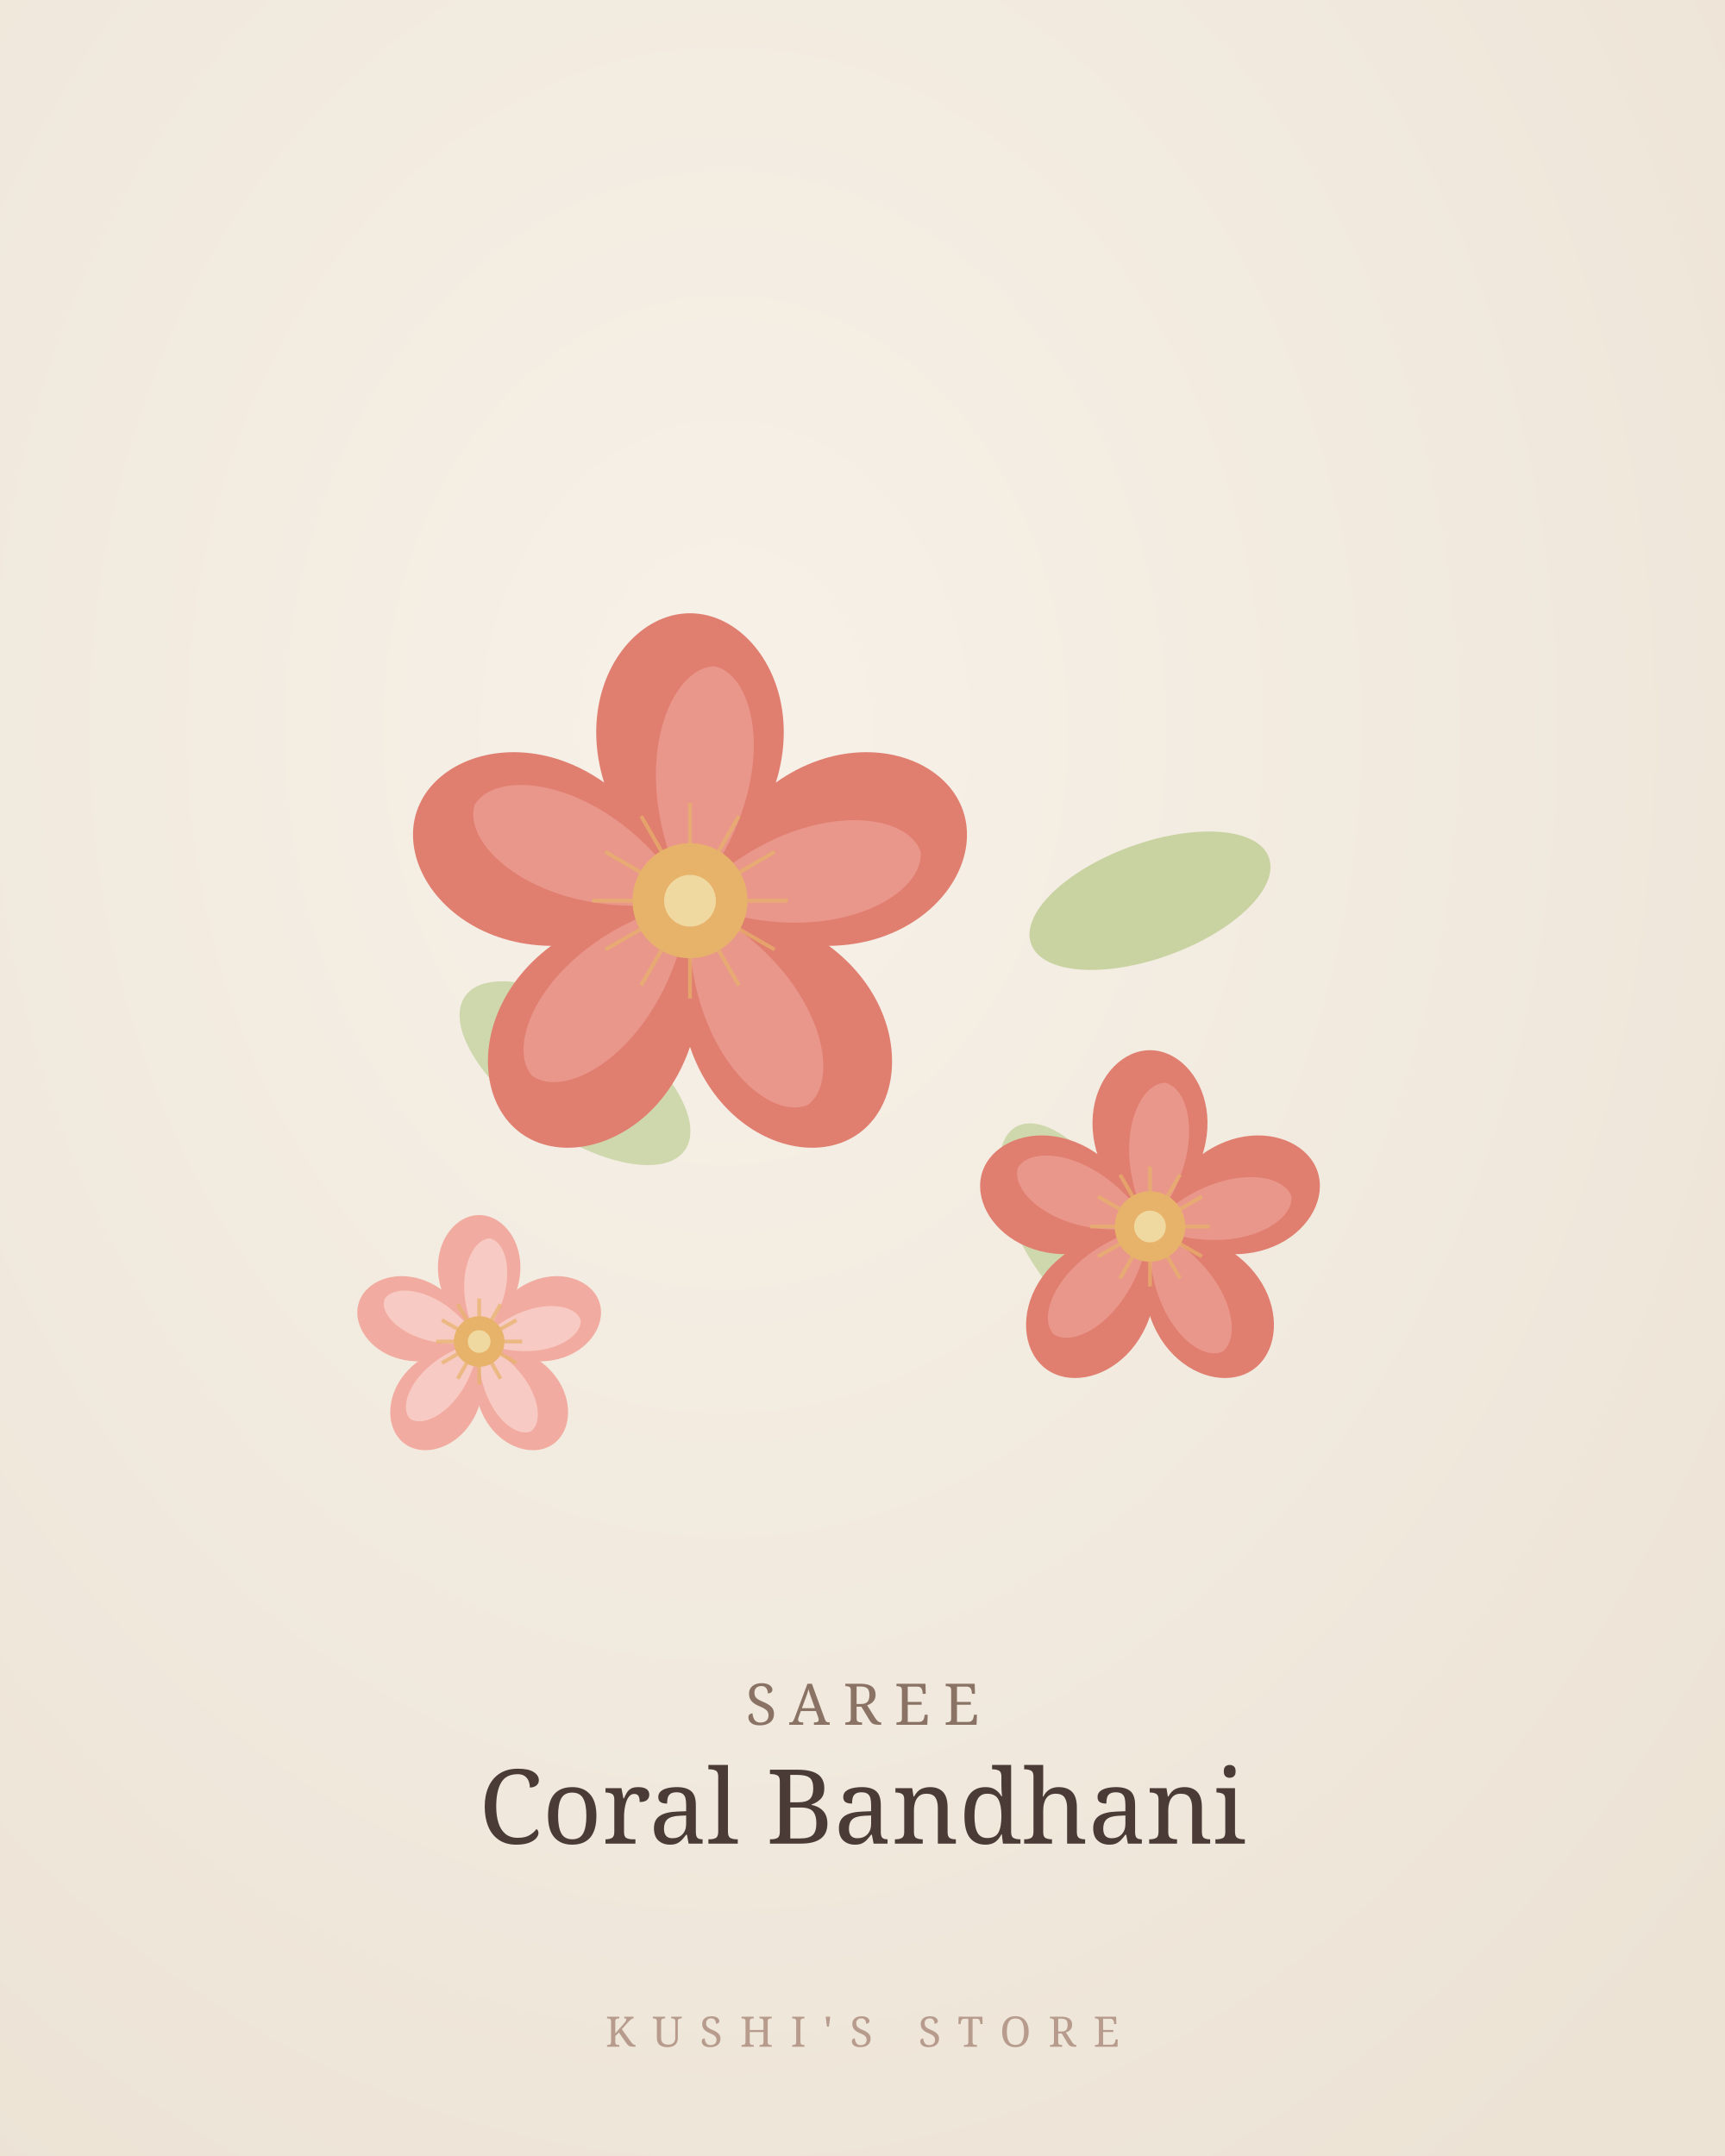
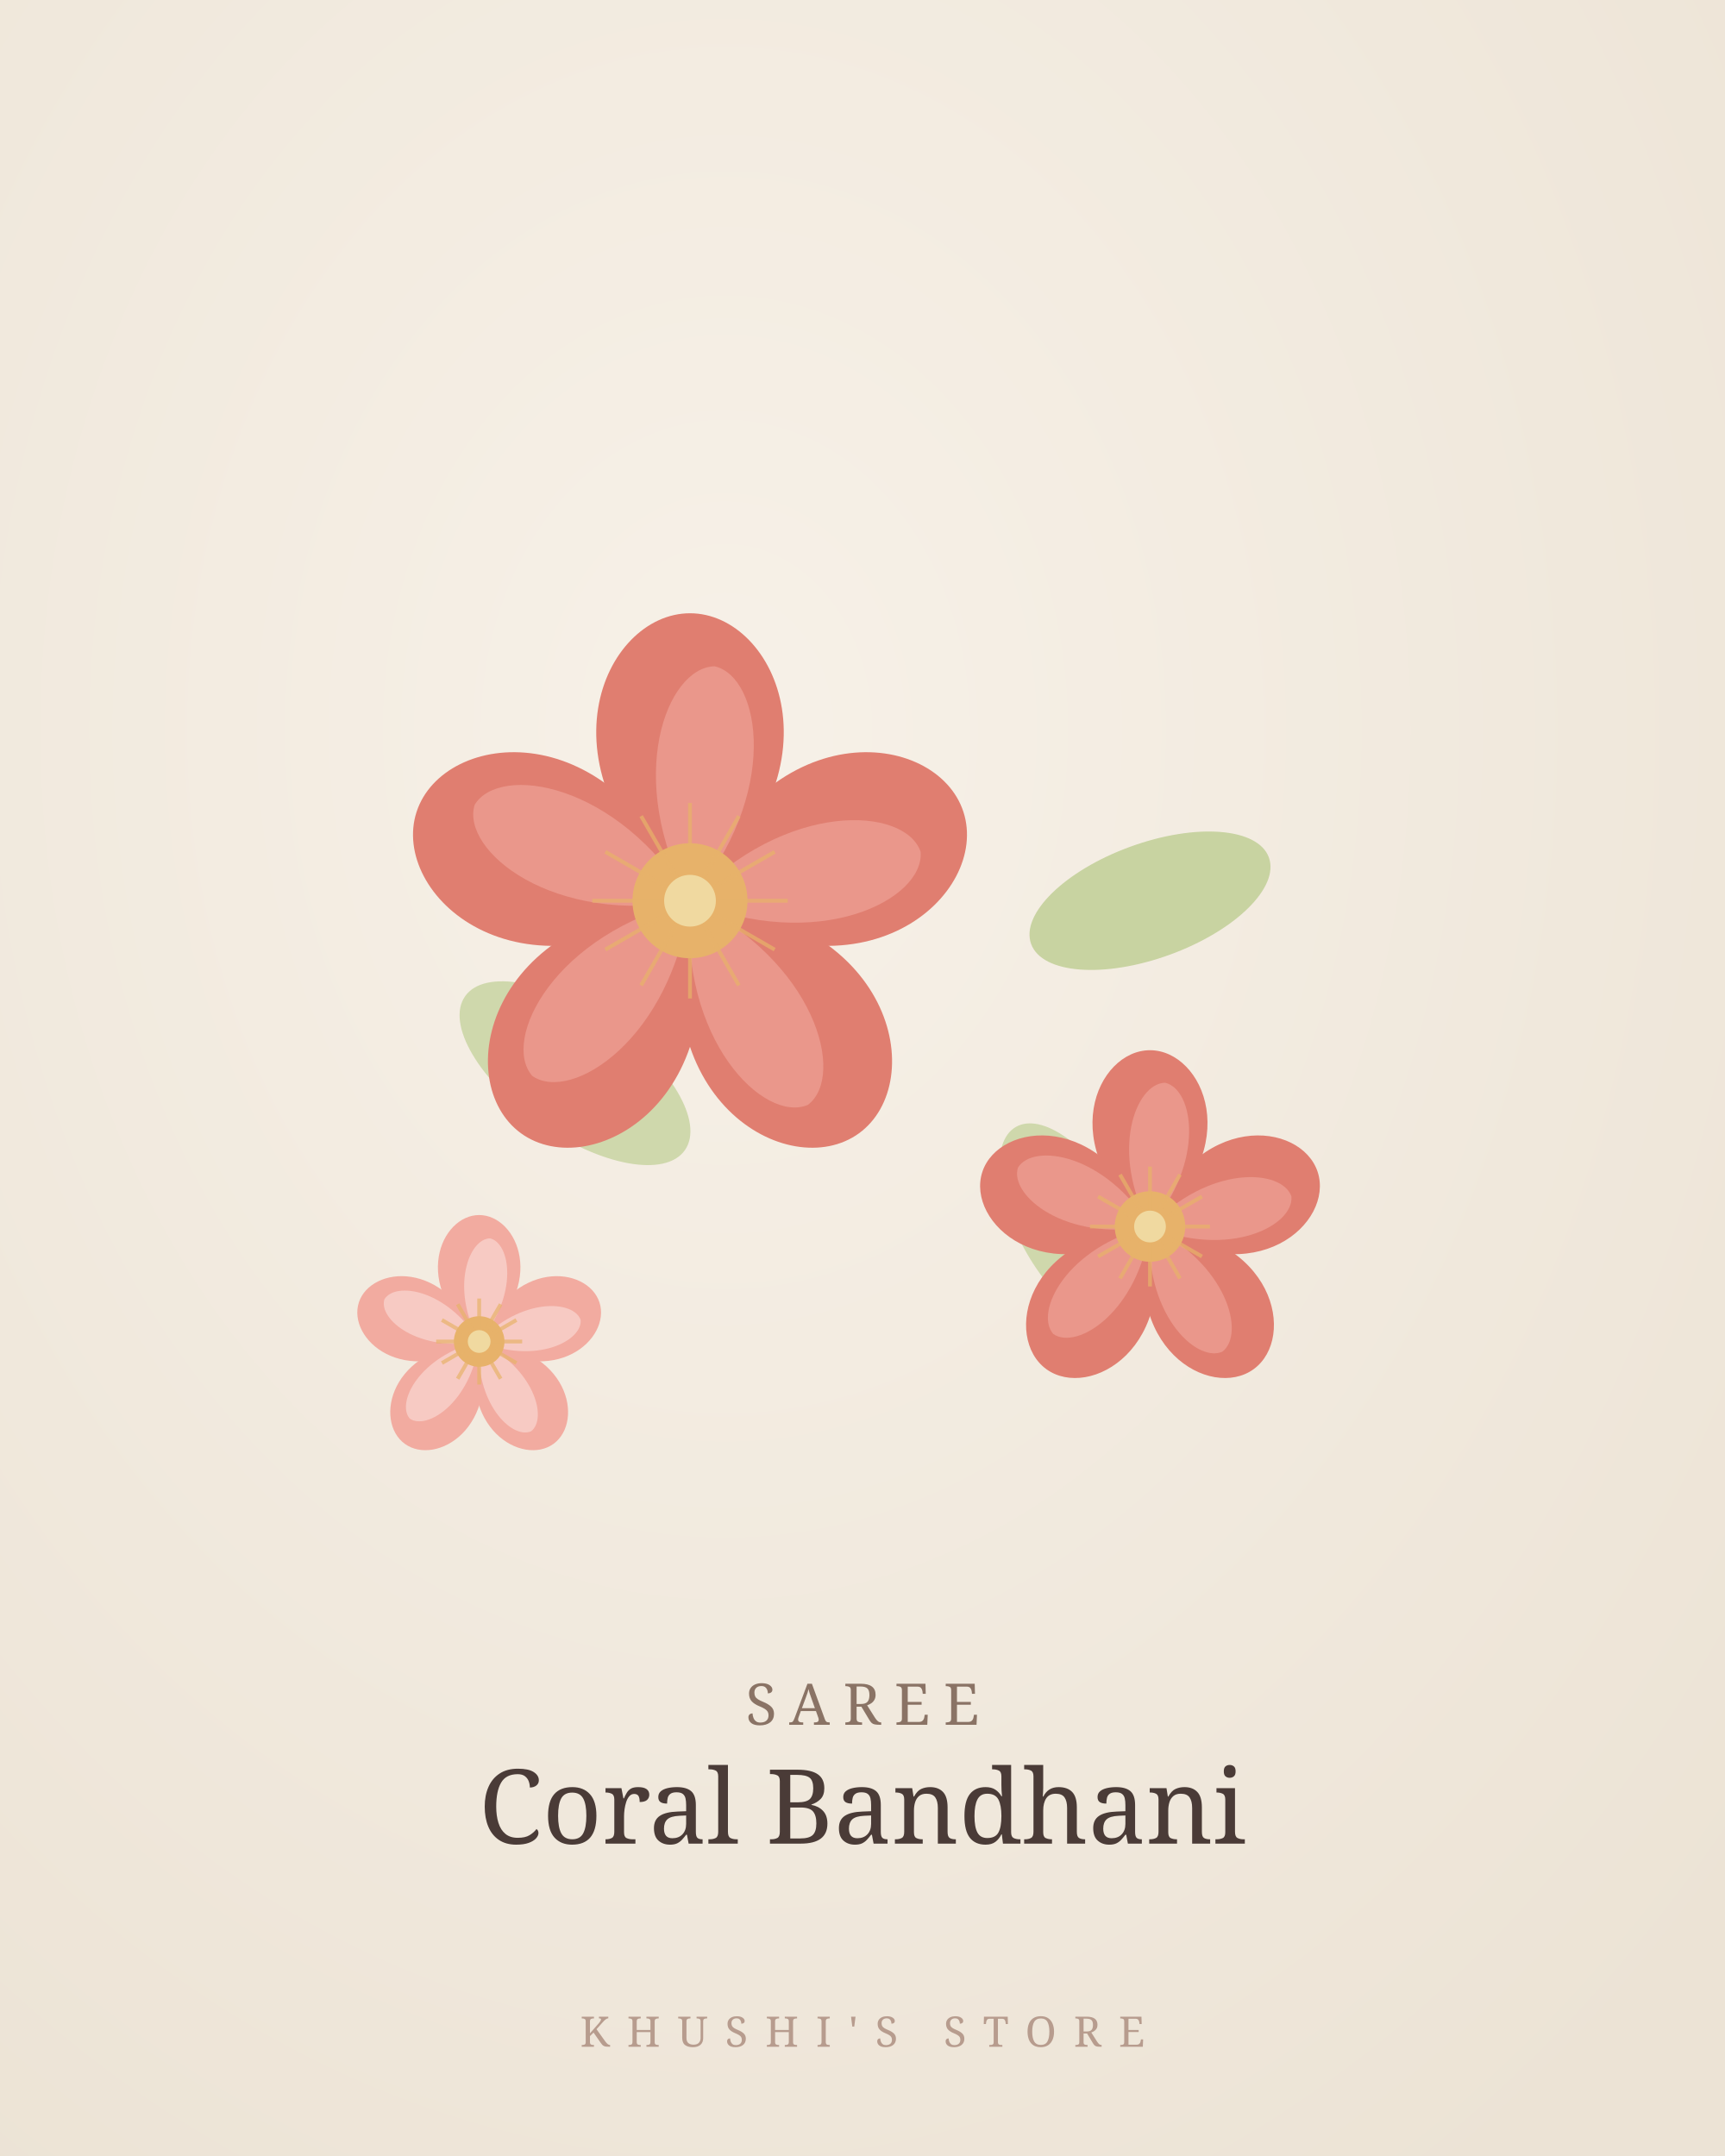
<svg xmlns="http://www.w3.org/2000/svg" width="900" height="1125" viewBox="0 0 900 1125">
  <defs>
    <radialGradient id="bg" cx="42%" cy="34%" r="80%">
      <stop offset="0" stop-color="#F7F1E8" />
      <stop offset="1" stop-color="#ECE3D5" />
    </radialGradient>
  </defs>
  <rect width="900" height="1125" fill="url(#bg)" />
  <g opacity="0.9">
    <ellipse transform="rotate(35 300 560)" cx="300" cy="560" rx="70" ry="32" fill="#CBD6A6" />
    <ellipse transform="rotate(-20 600 470)" cx="600" cy="470" rx="66" ry="30" fill="#C3D09A" />
    <ellipse transform="rotate(60 560 640)" cx="560" cy="640" rx="60" ry="28" fill="#CBD6A6" />
  </g>
  <path transform="rotate(0 360 470)" d="M360 470       C277.5 402.5, 314.625 320, 360 320       C405.375 320, 442.5 402.5, 360 470 Z" fill="#E07E70" />
  <path transform="rotate(72 360 470)" d="M360 470       C277.5 402.5, 314.625 320, 360 320       C405.375 320, 442.5 402.5, 360 470 Z" fill="#E07E70" />
  <path transform="rotate(144 360 470)" d="M360 470       C277.5 402.5, 314.625 320, 360 320       C405.375 320, 442.5 402.5, 360 470 Z" fill="#E07E70" />
  <path transform="rotate(216 360 470)" d="M360 470       C277.5 402.5, 314.625 320, 360 320       C405.375 320, 442.5 402.5, 360 470 Z" fill="#E07E70" />
  <path transform="rotate(288 360 470)" d="M360 470       C277.5 402.5, 314.625 320, 360 320       C405.375 320, 442.5 402.5, 360 470 Z" fill="#E07E70" />
  <path transform="rotate(6 360 470)" d="M360 470       C318.75 410, 335.25 350, 360 347       C384.75 350, 401.25 410, 360 470 Z" fill="#F2ABA0" fill-opacity="0.55" />
  <path transform="rotate(78 360 470)" d="M360 470       C318.75 410, 335.25 350, 360 347       C384.75 350, 401.25 410, 360 470 Z" fill="#F2ABA0" fill-opacity="0.55" />
  <path transform="rotate(150 360 470)" d="M360 470       C318.75 410, 335.25 350, 360 347       C384.75 350, 401.25 410, 360 470 Z" fill="#F2ABA0" fill-opacity="0.55" />
  <path transform="rotate(222 360 470)" d="M360 470       C318.75 410, 335.25 350, 360 347       C384.75 350, 401.25 410, 360 470 Z" fill="#F2ABA0" fill-opacity="0.55" />
  <path transform="rotate(294 360 470)" d="M360 470       C318.75 410, 335.25 350, 360 347       C384.75 350, 401.25 410, 360 470 Z" fill="#F2ABA0" fill-opacity="0.55" />
  <circle cx="360" cy="470" r="30" fill="#E7B26A" />
  <line x1="360" y1="470" x2="411" y2="470" stroke="#E7B26A" stroke-width="2" stroke-opacity="0.7" />
  <line x1="360" y1="470" x2="404.167" y2="495.5" stroke="#E7B26A" stroke-width="2" stroke-opacity="0.7" />
  <line x1="360" y1="470" x2="385.5" y2="514.167" stroke="#E7B26A" stroke-width="2" stroke-opacity="0.7" />
  <line x1="360" y1="470" x2="360" y2="521" stroke="#E7B26A" stroke-width="2" stroke-opacity="0.7" />
  <line x1="360" y1="470" x2="334.5" y2="514.167" stroke="#E7B26A" stroke-width="2" stroke-opacity="0.7" />
  <line x1="360" y1="470" x2="315.833" y2="495.5" stroke="#E7B26A" stroke-width="2" stroke-opacity="0.7" />
  <line x1="360" y1="470" x2="309" y2="470" stroke="#E7B26A" stroke-width="2" stroke-opacity="0.7" />
  <line x1="360" y1="470" x2="315.833" y2="444.5" stroke="#E7B26A" stroke-width="2" stroke-opacity="0.7" />
  <line x1="360" y1="470" x2="334.5" y2="425.833" stroke="#E7B26A" stroke-width="2" stroke-opacity="0.7" />
  <line x1="360" y1="470" x2="360" y2="419" stroke="#E7B26A" stroke-width="2" stroke-opacity="0.7" />
  <line x1="360" y1="470" x2="385.5" y2="425.833" stroke="#E7B26A" stroke-width="2" stroke-opacity="0.7" />
  <line x1="360" y1="470" x2="404.167" y2="444.5" stroke="#E7B26A" stroke-width="2" stroke-opacity="0.7" />
  <circle cx="360" cy="470" r="13.5" fill="#F0D9A0" />
  <path transform="rotate(0 600 640)" d="M600 640       C549.4 598.6, 572.17 548, 600 548       C627.83 548, 650.6 598.6, 600 640 Z" fill="#E07E70" />
  <path transform="rotate(72 600 640)" d="M600 640       C549.4 598.6, 572.17 548, 600 548       C627.83 548, 650.6 598.6, 600 640 Z" fill="#E07E70" />
  <path transform="rotate(144 600 640)" d="M600 640       C549.4 598.6, 572.17 548, 600 548       C627.83 548, 650.6 598.6, 600 640 Z" fill="#E07E70" />
  <path transform="rotate(216 600 640)" d="M600 640       C549.4 598.6, 572.17 548, 600 548       C627.83 548, 650.6 598.6, 600 640 Z" fill="#E07E70" />
  <path transform="rotate(288 600 640)" d="M600 640       C549.4 598.6, 572.17 548, 600 548       C627.83 548, 650.6 598.6, 600 640 Z" fill="#E07E70" />
  <path transform="rotate(6 600 640)" d="M600 640       C574.7 603.2, 584.82 566.4, 600 564.56       C615.18 566.4, 625.3 603.2, 600 640 Z" fill="#F2ABA0" fill-opacity="0.55" />
  <path transform="rotate(78 600 640)" d="M600 640       C574.7 603.2, 584.82 566.4, 600 564.56       C615.18 566.4, 625.3 603.2, 600 640 Z" fill="#F2ABA0" fill-opacity="0.55" />
  <path transform="rotate(150 600 640)" d="M600 640       C574.7 603.2, 584.82 566.4, 600 564.56       C615.18 566.4, 625.3 603.2, 600 640 Z" fill="#F2ABA0" fill-opacity="0.55" />
  <path transform="rotate(222 600 640)" d="M600 640       C574.7 603.2, 584.82 566.4, 600 564.56       C615.18 566.4, 625.3 603.2, 600 640 Z" fill="#F2ABA0" fill-opacity="0.55" />
  <path transform="rotate(294 600 640)" d="M600 640       C574.7 603.2, 584.82 566.4, 600 564.56       C615.18 566.4, 625.3 603.2, 600 640 Z" fill="#F2ABA0" fill-opacity="0.55" />
  <circle cx="600" cy="640" r="18.4" fill="#E7B26A" />
  <line x1="600" y1="640" x2="631.28" y2="640" stroke="#E7B26A" stroke-width="2" stroke-opacity="0.7" />
  <line x1="600" y1="640" x2="627.089" y2="655.64" stroke="#E7B26A" stroke-width="2" stroke-opacity="0.7" />
  <line x1="600" y1="640" x2="615.64" y2="667.089" stroke="#E7B26A" stroke-width="2" stroke-opacity="0.7" />
  <line x1="600" y1="640" x2="600" y2="671.28" stroke="#E7B26A" stroke-width="2" stroke-opacity="0.7" />
  <line x1="600" y1="640" x2="584.36" y2="667.089" stroke="#E7B26A" stroke-width="2" stroke-opacity="0.7" />
  <line x1="600" y1="640" x2="572.911" y2="655.64" stroke="#E7B26A" stroke-width="2" stroke-opacity="0.7" />
  <line x1="600" y1="640" x2="568.72" y2="640" stroke="#E7B26A" stroke-width="2" stroke-opacity="0.7" />
  <line x1="600" y1="640" x2="572.911" y2="624.36" stroke="#E7B26A" stroke-width="2" stroke-opacity="0.7" />
  <line x1="600" y1="640" x2="584.36" y2="612.911" stroke="#E7B26A" stroke-width="2" stroke-opacity="0.7" />
  <line x1="600" y1="640" x2="600" y2="608.72" stroke="#E7B26A" stroke-width="2" stroke-opacity="0.7" />
  <line x1="600" y1="640" x2="615.64" y2="612.911" stroke="#E7B26A" stroke-width="2" stroke-opacity="0.7" />
  <line x1="600" y1="640" x2="627.089" y2="624.36" stroke="#E7B26A" stroke-width="2" stroke-opacity="0.7" />
  <circle cx="600" cy="640" r="8.28" fill="#F0D9A0" />
  <path transform="rotate(0 250 700)" d="M250 700       C213.7 670.3, 230.035 634, 250 634       C269.965 634, 286.3 670.3, 250 700 Z" fill="#F2ABA0" />
  <path transform="rotate(72 250 700)" d="M250 700       C213.7 670.3, 230.035 634, 250 634       C269.965 634, 286.3 670.3, 250 700 Z" fill="#F2ABA0" />
  <path transform="rotate(144 250 700)" d="M250 700       C213.7 670.3, 230.035 634, 250 634       C269.965 634, 286.3 670.3, 250 700 Z" fill="#F2ABA0" />
  <path transform="rotate(216 250 700)" d="M250 700       C213.7 670.3, 230.035 634, 250 634       C269.965 634, 286.3 670.3, 250 700 Z" fill="#F2ABA0" />
  <path transform="rotate(288 250 700)" d="M250 700       C213.7 670.3, 230.035 634, 250 634       C269.965 634, 286.3 670.3, 250 700 Z" fill="#F2ABA0" />
  <path transform="rotate(6 250 700)" d="M250 700       C231.85 673.6, 239.11 647.2, 250 645.88       C260.89 647.2, 268.15 673.6, 250 700 Z" fill="#FBE3DF" fill-opacity="0.55" />
  <path transform="rotate(78 250 700)" d="M250 700       C231.85 673.6, 239.11 647.2, 250 645.88       C260.89 647.2, 268.15 673.6, 250 700 Z" fill="#FBE3DF" fill-opacity="0.55" />
  <path transform="rotate(150 250 700)" d="M250 700       C231.85 673.6, 239.11 647.2, 250 645.88       C260.89 647.2, 268.15 673.6, 250 700 Z" fill="#FBE3DF" fill-opacity="0.55" />
  <path transform="rotate(222 250 700)" d="M250 700       C231.85 673.6, 239.11 647.2, 250 645.88       C260.89 647.2, 268.15 673.6, 250 700 Z" fill="#FBE3DF" fill-opacity="0.55" />
  <path transform="rotate(294 250 700)" d="M250 700       C231.85 673.6, 239.11 647.2, 250 645.88       C260.89 647.2, 268.15 673.6, 250 700 Z" fill="#FBE3DF" fill-opacity="0.55" />
  <circle cx="250" cy="700" r="13.2" fill="#E7B26A" />
  <line x1="250" y1="700" x2="272.44" y2="700" stroke="#E7B26A" stroke-width="2" stroke-opacity="0.7" />
  <line x1="250" y1="700" x2="269.434" y2="711.22" stroke="#E7B26A" stroke-width="2" stroke-opacity="0.7" />
  <line x1="250" y1="700" x2="261.22" y2="719.434" stroke="#E7B26A" stroke-width="2" stroke-opacity="0.7" />
  <line x1="250" y1="700" x2="250" y2="722.44" stroke="#E7B26A" stroke-width="2" stroke-opacity="0.7" />
  <line x1="250" y1="700" x2="238.78" y2="719.434" stroke="#E7B26A" stroke-width="2" stroke-opacity="0.7" />
  <line x1="250" y1="700" x2="230.566" y2="711.22" stroke="#E7B26A" stroke-width="2" stroke-opacity="0.7" />
  <line x1="250" y1="700" x2="227.56" y2="700" stroke="#E7B26A" stroke-width="2" stroke-opacity="0.7" />
  <line x1="250" y1="700" x2="230.566" y2="688.78" stroke="#E7B26A" stroke-width="2" stroke-opacity="0.7" />
  <line x1="250" y1="700" x2="238.78" y2="680.566" stroke="#E7B26A" stroke-width="2" stroke-opacity="0.7" />
  <line x1="250" y1="700" x2="250" y2="677.56" stroke="#E7B26A" stroke-width="2" stroke-opacity="0.7" />
  <line x1="250" y1="700" x2="261.22" y2="680.566" stroke="#E7B26A" stroke-width="2" stroke-opacity="0.7" />
  <line x1="250" y1="700" x2="269.434" y2="688.78" stroke="#E7B26A" stroke-width="2" stroke-opacity="0.7" />
  <circle cx="250" cy="700" r="5.94" fill="#F0D9A0" />
  <text x="450" y="900" text-anchor="middle" fill="#8A7365" font-family="Georgia, serif" font-size="30" letter-spacing="7">SAREE</text>
  <text x="450" y="962" text-anchor="middle" fill="#4A3B37" font-family="Georgia, serif" font-size="54">Coral Bandhani</text>
-   <text x="450" y="1068" text-anchor="middle" fill="#B79C8E" font-family="Georgia, serif" font-size="22" letter-spacing="9">KUSHI'S STORE</text>
+   <text x="450" y="1068" text-anchor="middle" fill="#B79C8E" font-family="Georgia, serif" font-size="22" letter-spacing="9">KHUSHI'S STORE</text>
</svg>
